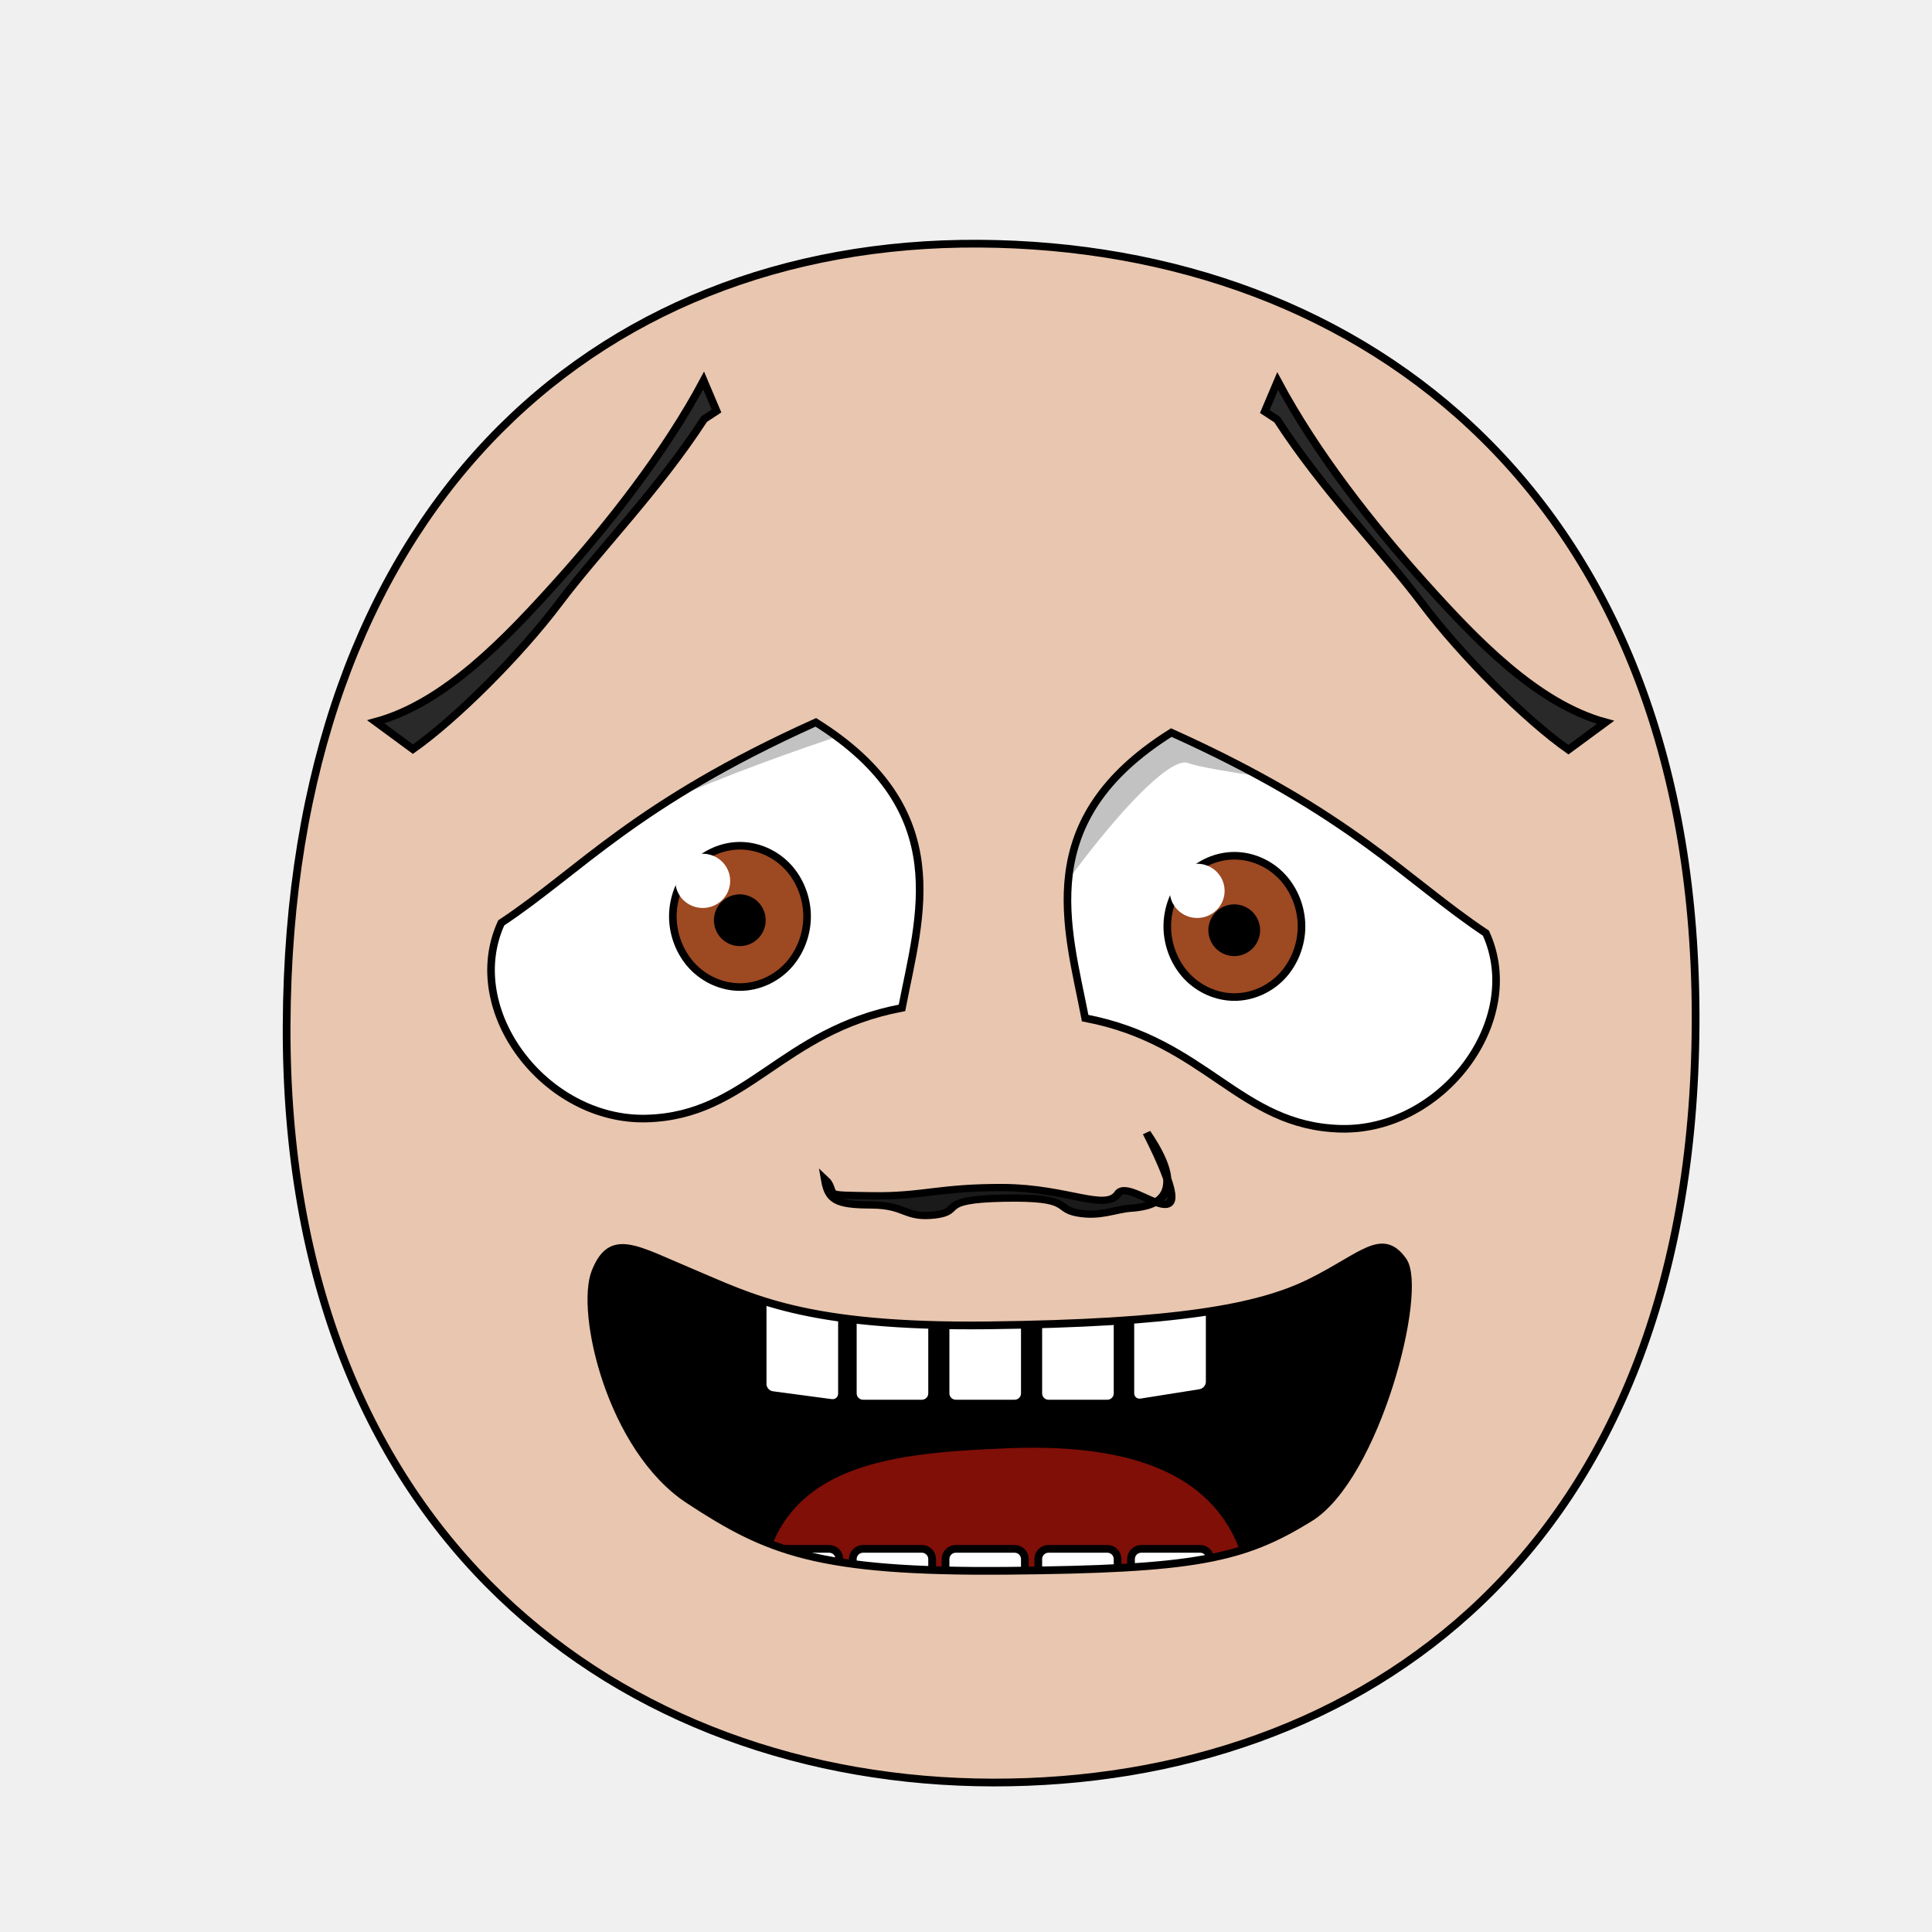
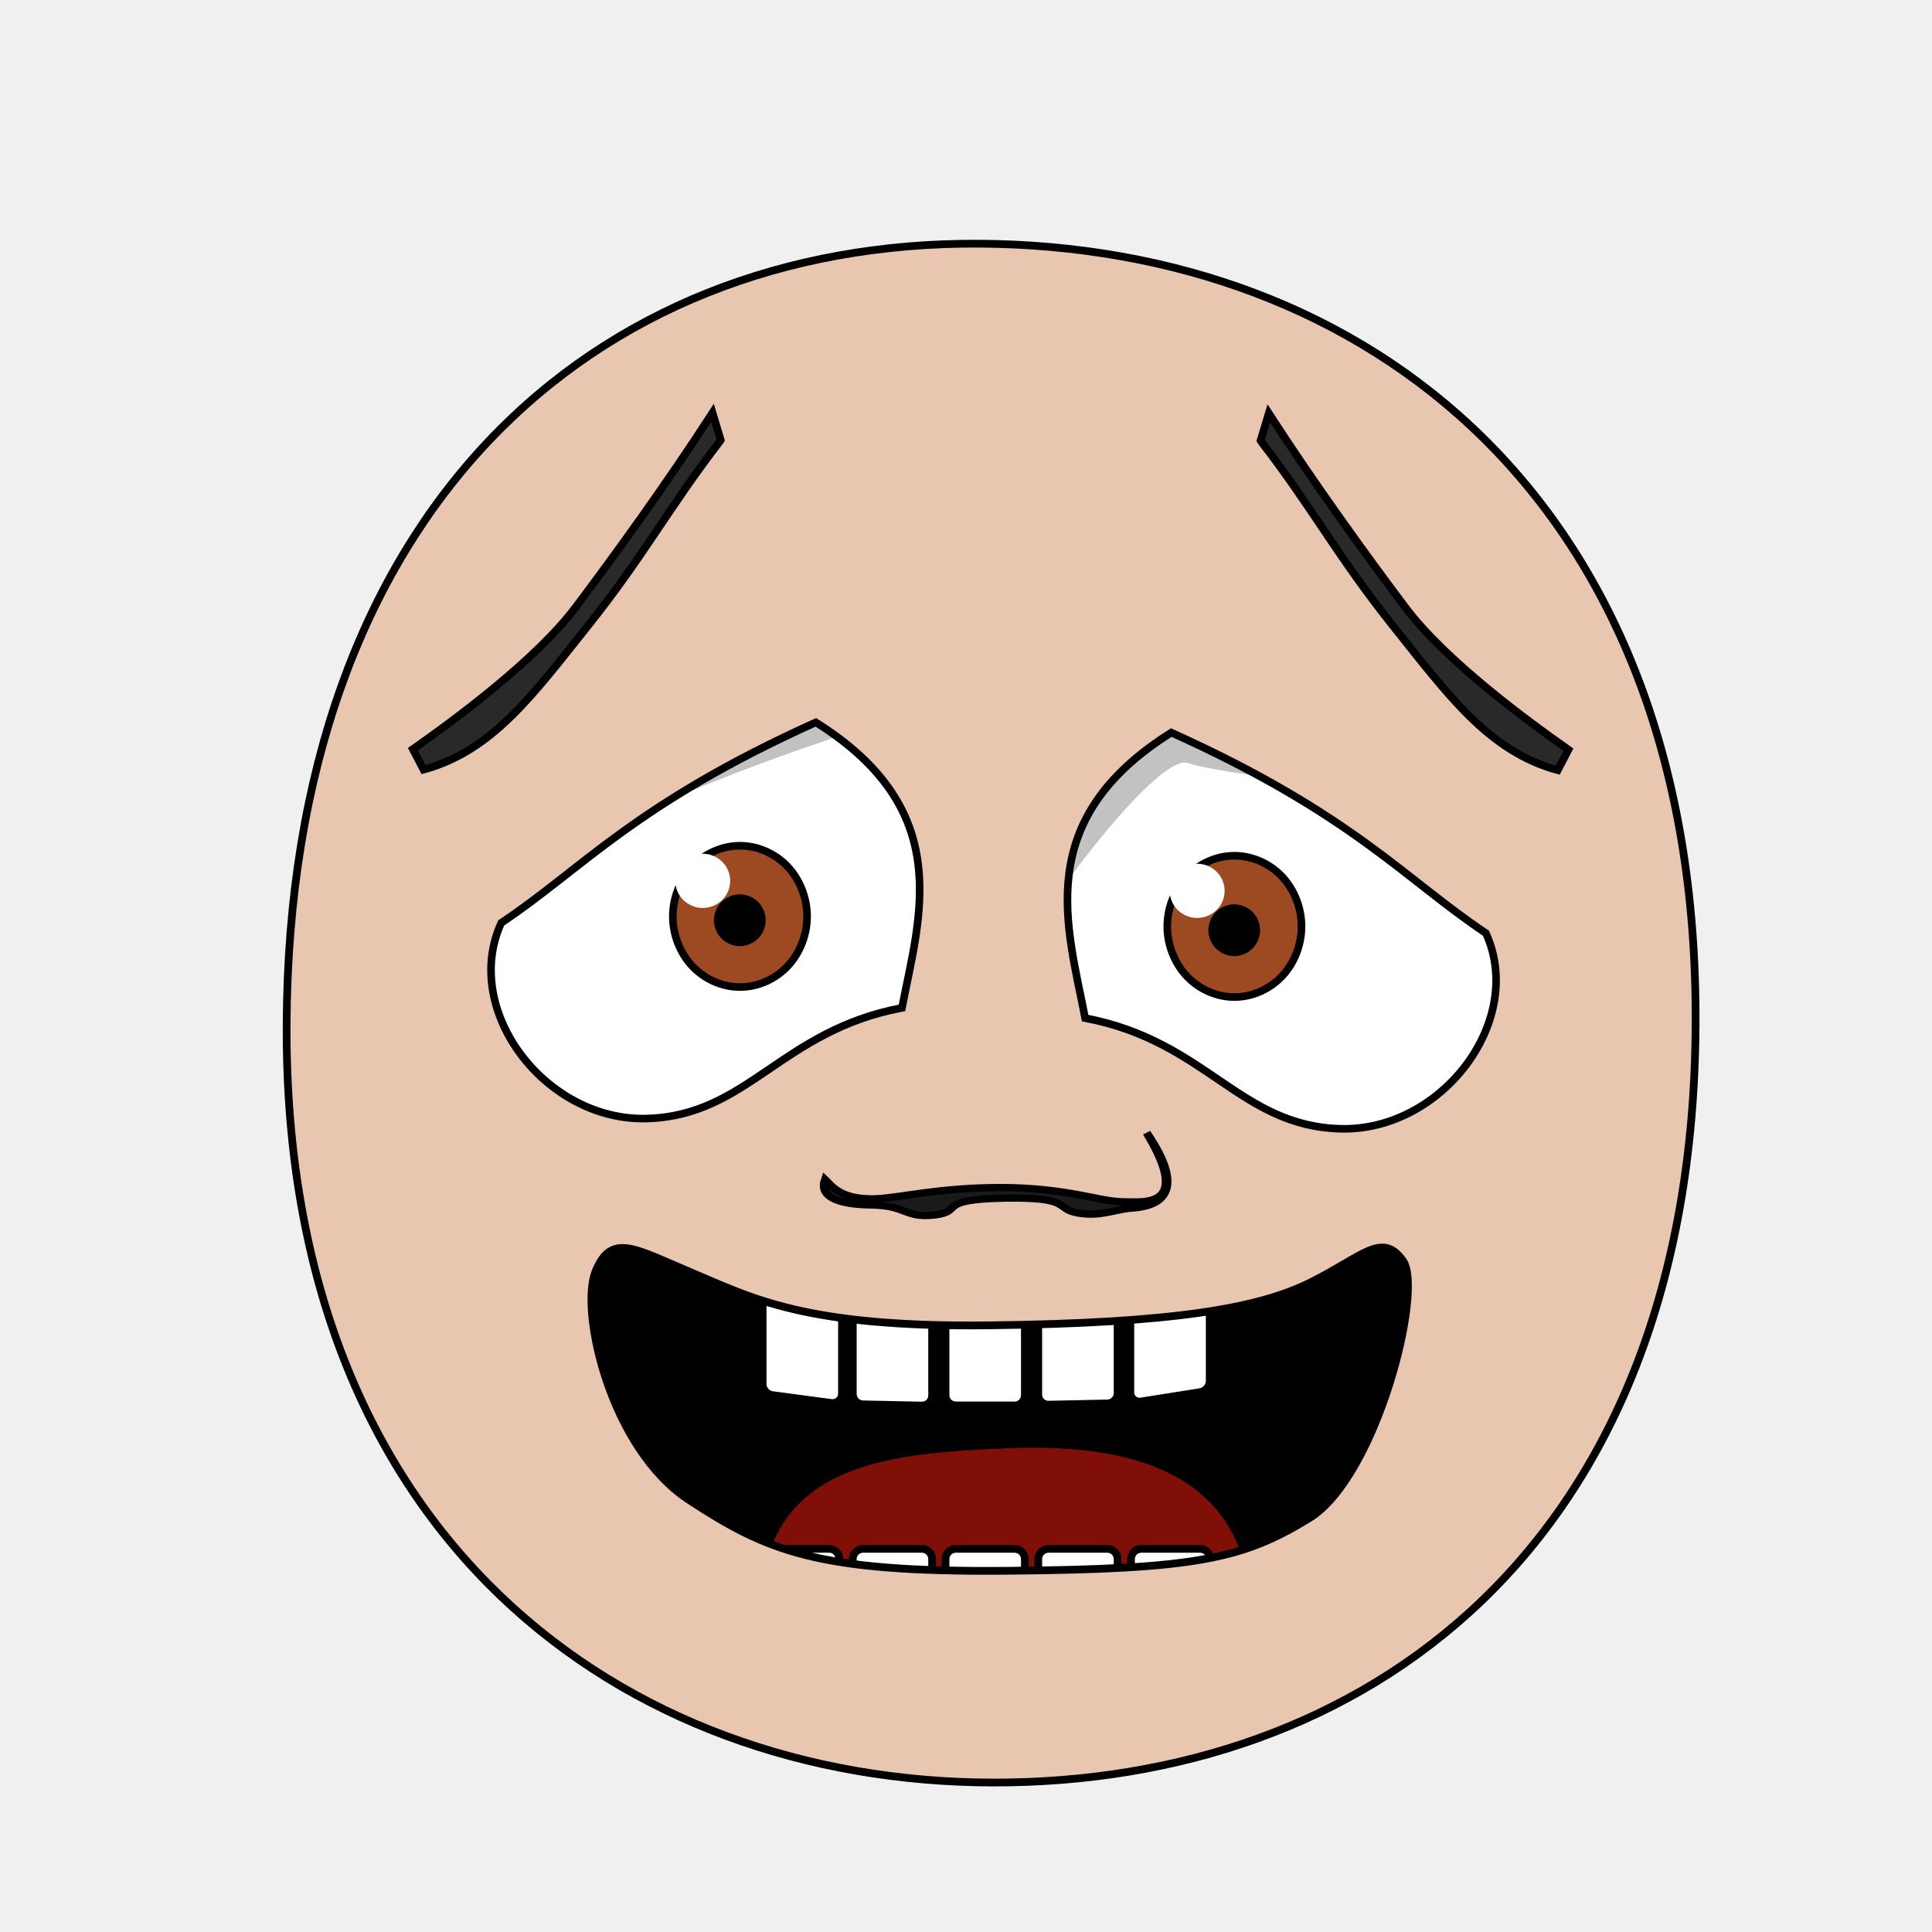
<svg xmlns="http://www.w3.org/2000/svg" xmlns:xlink="http://www.w3.org/1999/xlink" height="100%" width="100%" id="emoticon-front-view" viewBox="0 0 250 250" version="1.1">
  <defs id="defs4">
    <linearGradient id="linearGradient5745">
      <stop style="stop-color:#f4f015;stop-opacity:1" offset="0" id="stop5747" />
      <stop style="stop-color:#f68614;stop-opacity:1" offset="1" id="stop5749" />
    </linearGradient>
    <linearGradient id="linearGradient2823">
      <stop style="stop-color:#000000;stop-opacity:1" offset="0" id="stop2825" />
      <stop style="stop-color:#780023;stop-opacity:1" offset="1" id="stop2827" />
    </linearGradient>
    <clipPath id="clipPath2967">
      <use transform="translate(-55.48,15.25)" xlink:href="#path3622" height="1" width="1" y="0" x="0" id="use2969" />
    </clipPath>
    <clipPath id="clipPath4022">
      <use transform="matrix(-1,0,0,1,914.21,34.34)" xlink:href="#path3622" height="250" width="250" y="0" x="0" id="use5959" />
    </clipPath>
    <radialGradient spreadMethod="pad" gradientTransform="matrix(98.09029,121.5278,-104.4591,83.94095,1881.611,1722.677)" gradientUnits="userSpaceOnUse" xlink:href="#linearGradient5745" id="radialGradient5694" fy="2.705" fx="-15.372" r="1" cy="2.705" cx="-15.372" />
    <linearGradient gradientTransform="translate(37.46307,-25.35117)" gradientUnits="userSpaceOnUse" xlink:href="#linearGradient2823" id="irisGradient" y2="606.466" x2="138.571" y1="488.076" x1="107.143" />
    <clipPath clipPathUnits="userSpaceOnUse" id="clipPath-mouth">
      <use x="0" y="0" xlink:href="#mouth-outline" id="use-mouth-outline" width="250" height="250" />
    </clipPath>
  </defs>
  <g id="head">
    <path style="fill:#e9c6af;stroke:#000000;stroke-width:1;stroke-opacity:1" d="M 128.48,230.66 C 176.27,230.75 219.01,200.57 219.41,132.64 219.80,64.72 176.76,31.81 126.68,31.53 76.60,31.24 37.38,66.28 37.09,132.64 36.80,199.01 80.69,230.57 128.48,230.66 Z" id="path164" />
  </g>
  <g transform="matrix(0.16,0,0,0.16,62.70,37.92)" style="stroke-width:4.36;stroke-miterlimit:4;stroke-dasharray:none" id="left-eye">
-     <path d="m 267.922,347.195 c 113.34,71.01 83.989,156.636 69.666,230.923 -98.037,18.515 -124.725,87.326 -206.541,89.498 C 49.231,669.787 -18.93,580.27 13.5,509.38 77.905,466.583 121.422,413.165 267.922,347.195 z" style="fill:#ffffff;stroke:#000000;stroke-width:6.14;stroke-miterlimit:4;stroke-opacity:1;stroke-dasharray:none" id="path3622" />
+     <path d="M 267.92,347.20 C 381.26,418.21 351.91,503.83 337.59,578.12 239.55,596.63 212.86,665.44 131.05,667.62 49.23,669.79 -18.93,580.27 13.50,509.38 77.91,466.58 121.42,413.17 267.92,347.20 Z" style="fill:#ffffff;stroke:#000000;stroke-width:6.14;stroke-miterlimit:4;stroke-opacity:1;stroke-dasharray:none" id="path3622" />
    <g transform="translate(55.48,-15.25)" style="stroke-width:4.36;stroke-miterlimit:4;stroke-dasharray:none" id="lens" clip-path="url(#clipPath2967)">
      <g id="g4403">
        <path style="fill:#9d4922;fill-opacity:1;stroke:#000000;stroke-width:6.14;stroke-miterlimit:4;stroke-opacity:1;stroke-dasharray:none" d="M 205.38,519.39 C 205.38,534.35 199.53,549.21 189.48,559.79 179.43,570.37 165.31,576.53 151.09,576.53 136.88,576.53 122.76,570.37 112.71,559.79 102.66,549.21 96.80,534.35 96.80,519.39 96.80,504.43 102.66,489.56 112.71,478.98 122.76,468.40 136.88,462.24 151.09,462.24 165.31,462.24 179.43,468.40 189.48,478.98 199.53,489.56 205.38,504.43 205.38,519.39 Z" id="iris" />
        <path d="M 168.82,522.49 C 168.82,527.16 166.89,531.81 163.58,535.12 160.27,538.43 155.63,540.35 150.95,540.35 146.27,540.35 141.63,538.43 138.32,535.12 135.02,531.81 133.09,527.16 133.09,522.49 133.09,517.81 135.02,513.16 138.32,509.85 141.63,506.55 146.27,504.62 150.95,504.62 155.63,504.62 160.27,506.55 163.58,509.85 166.89,513.16 168.82,517.81 168.82,522.49 Z" style="fill:#000000;fill-opacity:1;stroke:#000000;stroke-width:6.14;stroke-miterlimit:4;stroke-opacity:1;stroke-dasharray:none" id="pupil" />
        <path d="M 143.17,490.64 C 143.17,502.79 133.23,512.57 120.97,512.57 108.72,512.57 98.79,502.79 98.79,490.64 98.79,478.55 108.72,468.71 120.97,468.71 133.23,468.71 143.17,478.55 143.17,490.64 Z" style="fill:#ffffff;fill-opacity:1;stroke:none" id="glare" />
      </g>
      <path style="opacity:0.24;fill:#000000;stroke:#000000;stroke-width:1px;stroke-linecap:butt;stroke-linejoin:miter;stroke-opacity:1" d="M -119.68,653.51 -187.10,364.11 226.66,230.15 286.41,355.66 C 286.41,355.66 150.72,394.77 45.36,447.39 -77.85,498.73 -119.68,653.51 -119.68,653.51 Z" id="left-lid-shadow" />
    </g>
  </g>
  <g transform="matrix(0.16,0,0,0.16,48.16,33.75)" style="stroke-width:4.36;stroke-miterlimit:4;stroke-dasharray:none" id="right-eye">
    <use transform="matrix(-1,0,0,1,914.21,34.34)" xlink:href="#path3622" height="250" width="250" y="0" x="0" id="use3959" />
    <g id="g4015" clip-path="url(#clipPath4022)">
      <use transform="translate(546.23,18.90)" style="stroke-width:4.36;stroke-miterlimit:4;stroke-dasharray:none" xlink:href="#g4403" height="1" width="1" y="0" x="0" id="right-lens" />
      <path style="opacity:0.24;fill:#000000;stroke:#000000;stroke-width:1px;stroke-linecap:butt;stroke-linejoin:miter;stroke-miterlimit:4;stroke-opacity:1;stroke-dasharray:none" d="M 494.95,616.75 425.47,242.52 901.30,214.09 986.01,450.57 C 986.01,450.57 686.97,416.35 660.11,405.72 633.25,395.09 512.48,557.56 494.95,616.75 Z" id="right-lid-shadow" />
    </g>
  </g>
-   <path d="M 92.717,53.178 91.05,49.24 C 86.073,58.577 78.73,67.886 72.114,75.243 65.499,82.601 57.573,90.963 48.62,93.4 l 4.81,3.54 C 58.889,93.109 67.222,84.842 72.363,78.005 77.504,71.168 85.179,63.397 91.119,54.227 z" style="fill:#292929;fill-opacity:1;fill-rule:nonzero;stroke:#000000;stroke-width:1;stroke-miterlimit:4;stroke-opacity:1;stroke-dasharray:none" id="left-eye-brow" />
+   <path d="m 93.258,56.947 -0.055,0.097 C 86.608,65.577 83.305,71.927 76.147,80.891 68.988,89.856 63.759,97.149 54.809,99.589 L 53.43,96.94 c 5.46,-3.83 15.943,-11.562 21.083,-18.392 5.14,-6.84 11.744,-15.956 17.684,-25.126 z" style="fill:#292929;fill-opacity:1;fill-rule:nonzero;stroke:#000000;stroke-width:1;stroke-miterlimit:4;stroke-opacity:1;stroke-dasharray:none" id="left-eye-brow" />
  <g style="stroke-width:1" transform="matrix(1.13,0,0,1,-17.27,2.11)" id="nose">
-     <path style="fill:#1a1a1a;stroke:#000000;stroke-width:0.94;stroke-miterlimit:4;stroke-dasharray:none" d="M 110.03,150.82 C 111.07,152.59 109.31,152.53 115.13,152.62 120.96,152.73 122.83,151.51 130.20,151.56 137.55,151.62 141.89,154.68 143.33,152.32 144.78,149.93 153.96,160.96 146.59,144.47 152.03,153.44 146.65,154.08 144.79,154.23 142.92,154.38 141.29,155.38 138.66,154.84 136.03,154.30 138.18,152.76 130.25,152.93 122.32,153.10 125.74,154.66 122.29,155.11 118.85,155.54 119.06,153.82 115.01,153.81 110.95,153.80 110.16,153.14 109.76,150.53 Z" id="nose-outline" />
+     <path style="fill:#1a1a1a;stroke:#000000;stroke-width:0.94;stroke-miterlimit:4;stroke-dasharray:none" d="m 110.03,150.82 c 1.199,1.562 2.752,2.24 5.358,2.198 2.606,-0.043 7.442,-1.508 14.812,-1.458 7.35,0.06 10.966,1.804 13.606,1.836 2.641,0.032 8.01,0.836 2.784,-8.926 5.44,8.97 0.06,9.61 -1.8,9.76 -1.87,0.15 -3.5,1.15 -6.13,0.61 -2.63,-0.54 -0.48,-2.08 -8.41,-1.91 -7.93,0.17 -4.51,1.73 -7.96,2.18 -3.44,0.43 -3.125,-1.236 -7.28,-1.3 -4.155,-0.064 -5.883,-1.254 -5.25,-3.28 z" id="nose-outline" />
  </g>
  <use transform="matrix(-1,0,0,1,256.38,0.07)" xlink:href="#left-eye-brow" height="250" width="250" y="0" x="0" id="right-eye-brow" />
  <g id="mouth">
    <g clip-path="url(#clipPath-mouth)" id="mouth-interior">
      <rect style="fill:#000000;fill-opacity:1;stroke:none" id="mouth-background" width="119.944" height="66.556" x="68.16" y="159.934" />
      <path d="M 98.34,209.75 C 98.01,189.46 114.23,188.07 130.46,187.40 148.01,186.69 161.92,191.44 161.92,209.75 140.73,209.75 119.54,209.75 98.34,209.75 Z" style="fill:#800f08;fill-opacity:1;stroke:none" id="tongue" />
      <g style="stroke:#000000;stroke-opacity:1" transform="translate(4,-5.59)" morph="fix-children" id="upper-teeth">
        <rect transform="matrix(0.991225,0.1321854,0,1,0,0)" rx="1.336" ry="1.325" y="158.195" x="95.524" height="15.123" width="10.356" id="tooth-02" style="fill:#ffffff;fill-opacity:1;stroke:#000000;stroke-width:1.004;stroke-opacity:1" />
-         <rect id="tooth-03" width="10.265" height="15.123" x="106.352" y="172.091" ry="1.325" rx="1.325" style="fill:#ffffff;fill-opacity:1;stroke:#000000;stroke-opacity:1" />
-         <rect rx="1.325" ry="1.325" y="172.091" x="118.352" height="15.123" width="10.265" id="tooth-04" style="fill:#ffffff;fill-opacity:1;stroke:#000000;stroke-opacity:1" />
-         <rect id="tooth-05" width="10.265" height="15.123" x="130.352" y="172.091" ry="1.325" rx="1.325" style="fill:#ffffff;fill-opacity:1;stroke:#000000;stroke-opacity:1" />
-         <rect transform="matrix(0.9876076,-0.1569434,0,1,0,0)" rx="1.341" ry="1.325" y="194.764" x="144.054" height="15.123" width="10.394" id="tooth-06" style="fill:#ffffff;fill-opacity:1;stroke:#000000;stroke-width:1.006;stroke-opacity:1" />
+         <rect transform="matrix(0.999781,0.02092668,0,1,0,0)" id="tooth-03" width="10.267" height="15.123" x="106.375" y="169.934" ry="1.325" rx="1.325" style="fill:#ffffff;fill-opacity:1;stroke:#000000;stroke-width:1;stroke-opacity:1" />
+         <rect rx="1.325" ry="1.325" y="172.327" x="118.352" height="15.123" width="10.265" id="tooth-04" style="fill:#ffffff;fill-opacity:1;stroke:#000000;stroke-opacity:1" />
+         <rect transform="matrix(0.999781,-0.02092669,0,1,0,0)" id="tooth-05" width="10.267" height="15.123" x="130.381" y="174.986" ry="1.325" rx="1.325" style="fill:#ffffff;fill-opacity:1;stroke:#000000;stroke-width:1;stroke-opacity:1" />
+         <rect transform="matrix(0.9876076,-0.1569434,0,1,0,0)" rx="1.341" ry="1.325" y="194.646" x="144.054" height="15.123" width="10.394" id="tooth-06" style="fill:#ffffff;fill-opacity:1;stroke:#000000;stroke-width:1.006;stroke-opacity:1" />
      </g>
      <g style="stroke:#000000;stroke-opacity:1" transform="translate(4,28.33)" id="lower-teeth">
        <rect style="fill:#ffffff;fill-opacity:1;stroke:#000000;stroke-opacity:1" id="tooth-09" width="10.265" height="15.123" x="94.352" y="172.091" ry="1.325" rx="1.325" />
        <rect style="fill:#ffffff;fill-opacity:1;stroke:#000000;stroke-opacity:1" rx="1.325" ry="1.325" y="172.091" x="106.352" height="15.123" width="10.265" id="tooth-10" />
        <rect style="fill:#ffffff;fill-opacity:1;stroke:#000000;stroke-opacity:1" id="tooth-11" width="10.265" height="15.123" x="118.352" y="172.091" ry="1.325" rx="1.325" />
        <rect style="fill:#ffffff;fill-opacity:1;stroke:#000000;stroke-opacity:1" rx="1.325" ry="1.325" y="172.091" x="130.352" height="15.123" width="10.265" id="tooth-12" />
        <rect style="fill:#ffffff;fill-opacity:1;stroke:#000000;stroke-opacity:1" id="tooth-13" width="10.265" height="15.123" x="142.352" y="172.091" ry="1.325" rx="1.325" />
      </g>
    </g>
-     <path d="m 181.55,163.15 c 2.708,3.822 -3.465,27.958 -12.1,33.28 -8.635,5.322 -14.8,6.63 -39.24,6.83 -24.45,0.2 -30.93,-2.52 -41.06,-9.17 -10.13,-6.64 -14.164,-24.355 -12.1,-29.52 2.064,-5.165 5.144,-2.954 12.62,0.18 7.476,3.134 14.38,7.02 38.18,6.75 24.25,-0.28 35.061,-2.232 41.78,-5.58 6.719,-3.348 9.212,-6.592 11.92,-2.77 z" style="fill:none;stroke:#000000;stroke-width:1px;stroke-miterlimit:4;stroke-opacity:1" id="mouth-outline" />
+     <path d="M 181.55,163.15 C 184.26,166.97 178.08,191.11 169.45,196.43 160.82,201.75 154.65,203.06 130.21,203.26 105.76,203.46 99.28,200.74 89.15,194.09 79.02,187.45 74.99,169.74 77.05,164.57 79.11,159.40 82.19,161.62 89.67,164.75 97.15,167.88 104.05,171.77 127.85,171.50 152.10,171.22 162.91,169.27 169.63,165.92 176.35,162.57 178.84,159.33 181.55,163.15 Z" style="fill:none;stroke:#000000;stroke-width:1px;stroke-miterlimit:4;stroke-opacity:1" id="mouth-outline" />
  </g>
</svg>
